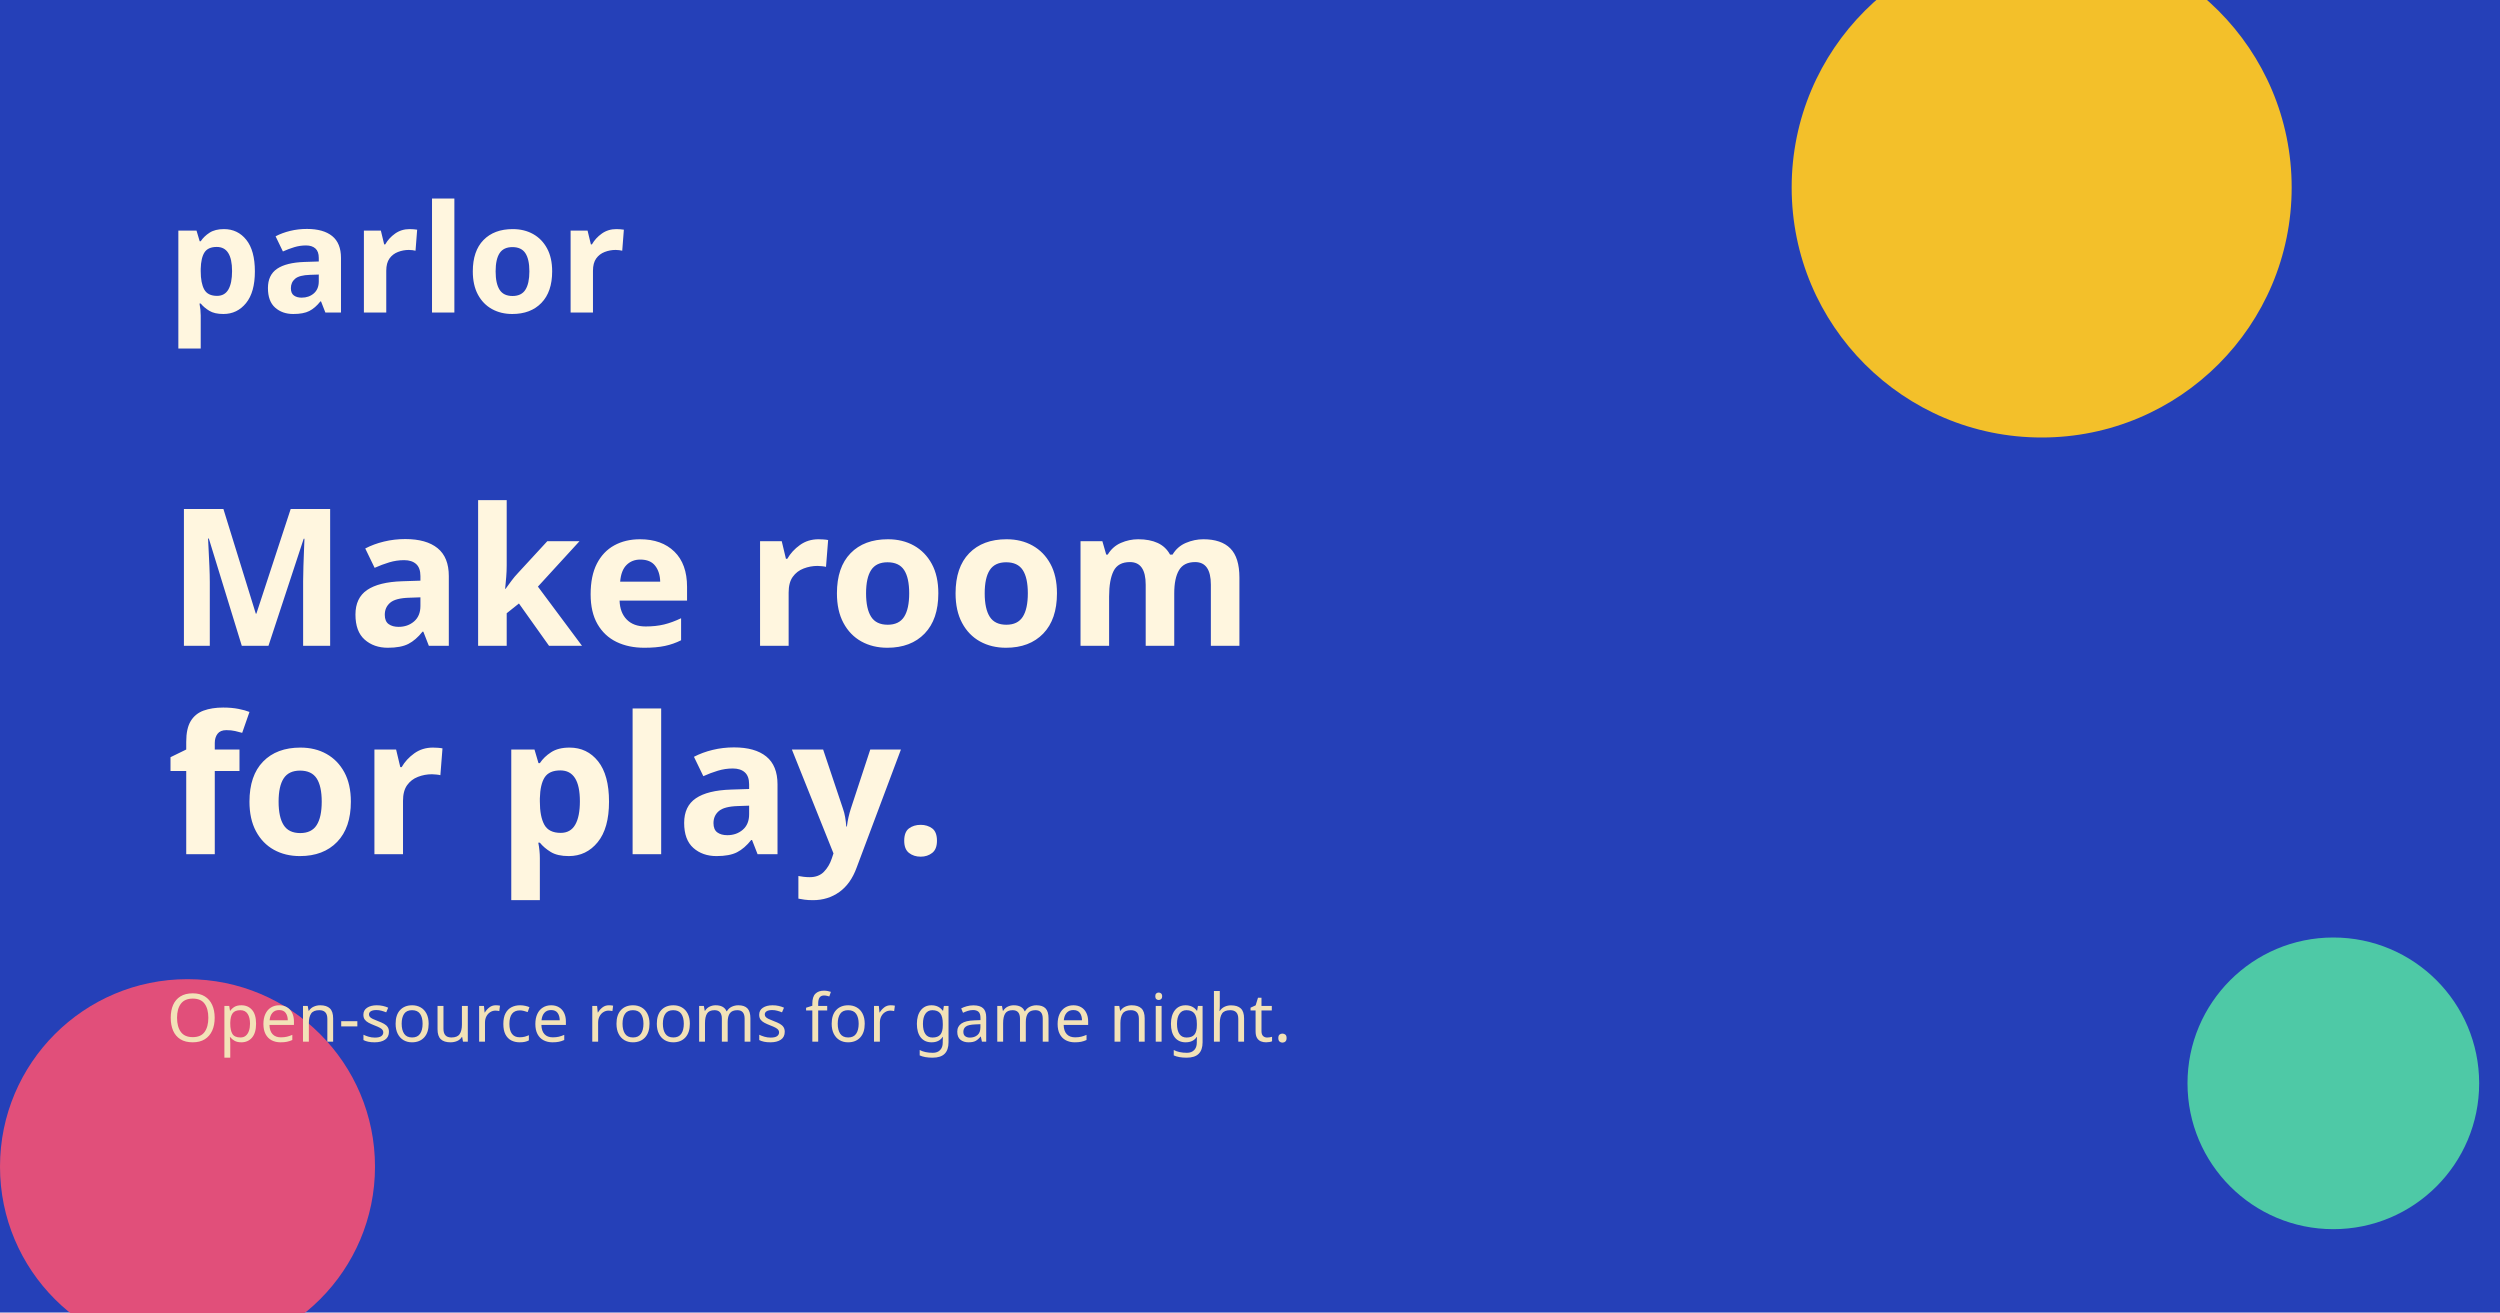
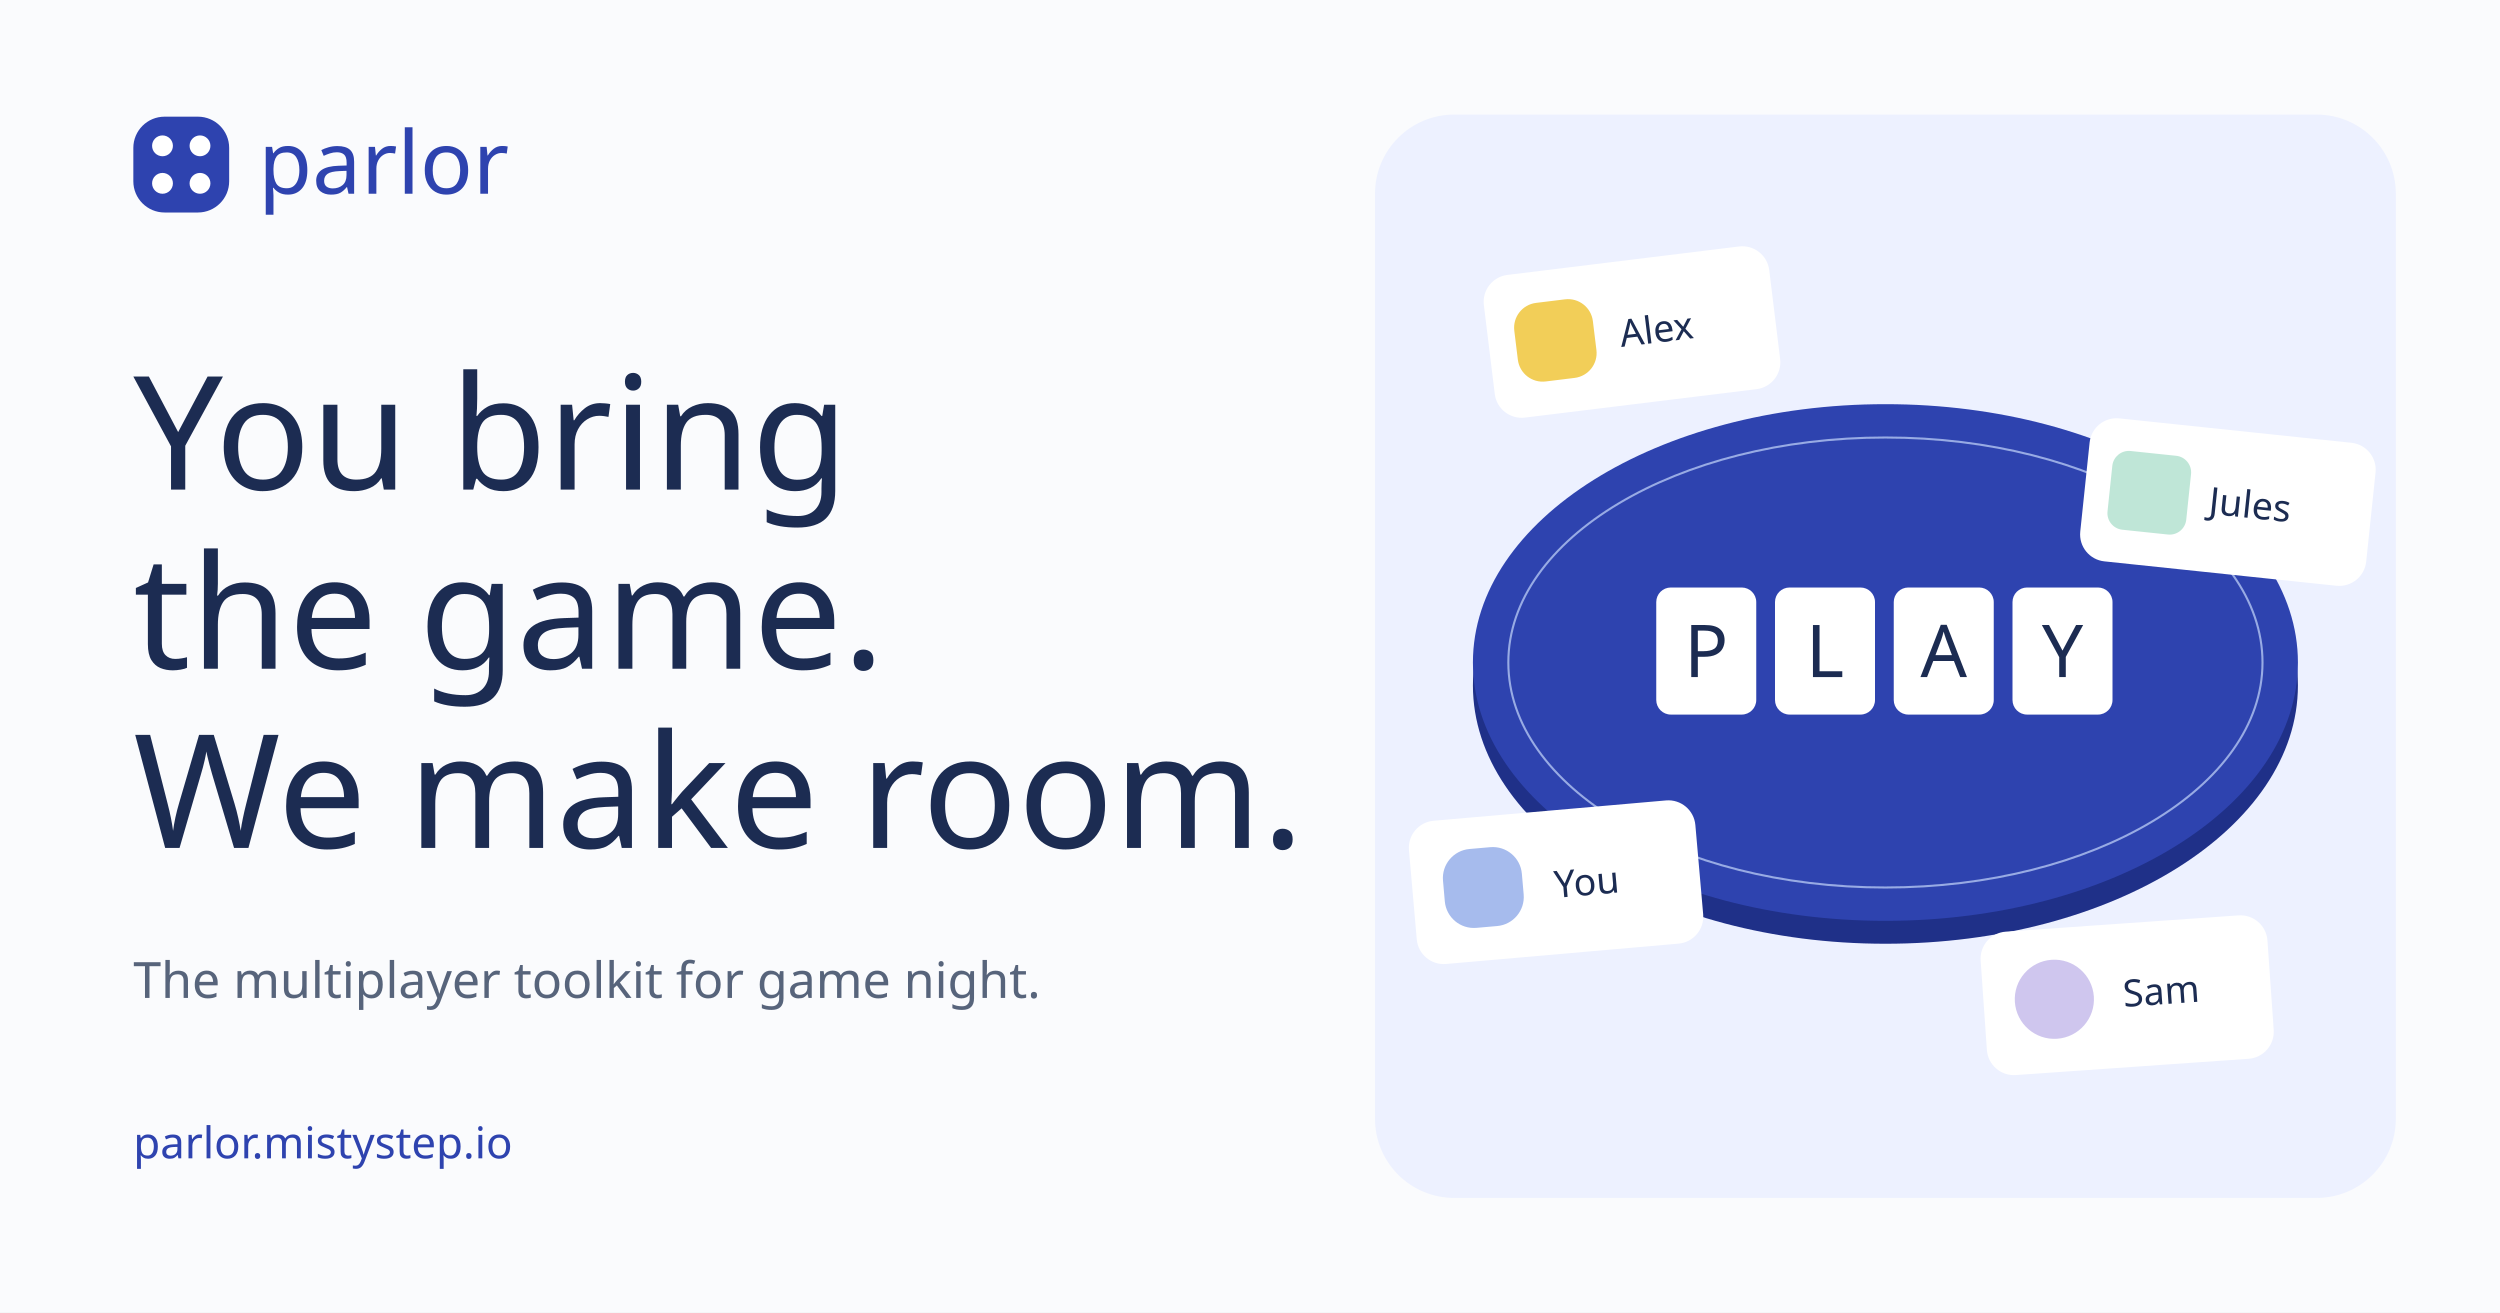
<svg xmlns="http://www.w3.org/2000/svg" width="1200" height="630" viewBox="0 0 1200 630">
-   <rect width="1200" height="630" fill="#2540b8" />
-   <circle cx="980" cy="90" r="120" fill="#f3c02a" />
-   <circle cx="90" cy="560" r="90" fill="#e14f7a" />
-   <circle cx="1120" cy="520" r="70" fill="#4ec9a6" />
-   <text x="80" y="150" fill="#fff6df" font-family="Fredoka, sans-serif" font-size="72" font-weight="600">parlor</text>
-   <text x="80" y="310" fill="#fff6df" font-family="Fredoka, sans-serif" font-size="92" font-weight="600">Make room</text>
-   <text x="80" y="410" fill="#fff6df" font-family="Fredoka, sans-serif" font-size="92" font-weight="600">for play.</text>
-   <text x="80" y="500" fill="#f2e2b8" font-family="DM Sans, sans-serif" font-size="32">Open-source rooms for game night.</text>
+   <rect width="1200" height="630" fill="#fafbfd" />
+   <rect x="660" y="55" width="490" height="520" rx="38" fill="#edf1ff" />
+   <g fill="#2e43af">
+     <rect x="64" y="56" width="46" height="46" rx="15" />
+   </g>
+   <g fill="white">
+     <circle cx="78" cy="70" r="5" />
+     <circle cx="96" cy="70" r="5" />
+     <circle cx="78" cy="88" r="5" />
+     <circle cx="96" cy="88" r="5" />
+   </g>
+   <text x="124" y="93" fill="#2e43af" font-family="Fredoka, sans-serif" font-size="42">parlor</text>
+   <g fill="#1c2c52" font-family="Fredoka, sans-serif" font-size="76">
+     <text x="64" y="235">You bring</text>
+     <text x="64" y="321">the game.</text>
+     <text x="64" y="407">We make room.</text>
+   </g>
+   <text x="64" y="479" fill="#57647b" font-family="DM Sans Variable, sans-serif" font-size="24">The multiplayer toolkit for game night.</text>
+   <text x="64" y="556" fill="#2e43af" font-family="DM Sans Variable, sans-serif" font-size="21">parlor.mistystep.io</text>
+   <ellipse cx="905" cy="329" rx="198" ry="124" fill="#1f3088" />
+   <ellipse cx="905" cy="318" rx="198" ry="124" fill="#2e43af" />
+   <ellipse cx="905" cy="318" rx="181" ry="108" fill="none" stroke="#98abe4" />
+   <g fill="white">
+     <rect x="795" y="282" width="48" height="61" rx="7" />
+     <rect x="852" y="282" width="48" height="61" rx="7" />
+     <rect x="909" y="282" width="48" height="61" rx="7" />
+     <rect x="966" y="282" width="48" height="61" rx="7" />
+   </g>
+   <g fill="#1c2c52" font-family="Fredoka, sans-serif" font-size="35" text-anchor="middle">
+     <text x="819" y="325">P</text>
+     <text x="876" y="325">L</text>
+     <text x="933" y="325">A</text>
+     <text x="990" y="325">Y</text>
+   </g>
+   <g transform="rotate(-7 774 157)">
+     <rect x="714" y="126" width="138" height="69" rx="13" fill="white" />
+     <rect x="727" y="141" width="38" height="38" rx="12" fill="#f2ce58" />
+     <text x="777" y="167" fill="#1c2c52" font-family="DM Sans Variable, sans-serif" font-size="18">Alex</text>
+   </g>
+   <g transform="rotate(6 1074 245)">
+     <rect x="1000" y="207" width="138" height="69" rx="13" fill="white" />
+     <rect x="1012" y="222" width="38" height="38" rx="8" fill="#bfe6d7" />
+     <text x="1060" y="248" fill="#1c2c52" font-family="DM Sans Variable, sans-serif" font-size="18">Jules</text>
+   </g>
+   <g transform="rotate(-4 1024 477)">
+     <rect x="952" y="443" width="138" height="69" rx="13" fill="white" />
+     <circle cx="986" cy="477" r="19" fill="#cfc6ee" />
+     <text x="1019" y="483" fill="#1c2c52" font-family="DM Sans Variable, sans-serif" font-size="18">Sam</text>
+   </g>
+   <g transform="rotate(-5 735 425)">
+     <rect x="678" y="390" width="138" height="69" rx="13" fill="white" />
+     <rect x="693" y="405" width="38" height="38" rx="14" fill="#a6bbed" />
+     <text x="746" y="432" fill="#1c2c52" font-family="DM Sans Variable, sans-serif" font-size="18">You</text>
+   </g>
</svg>
